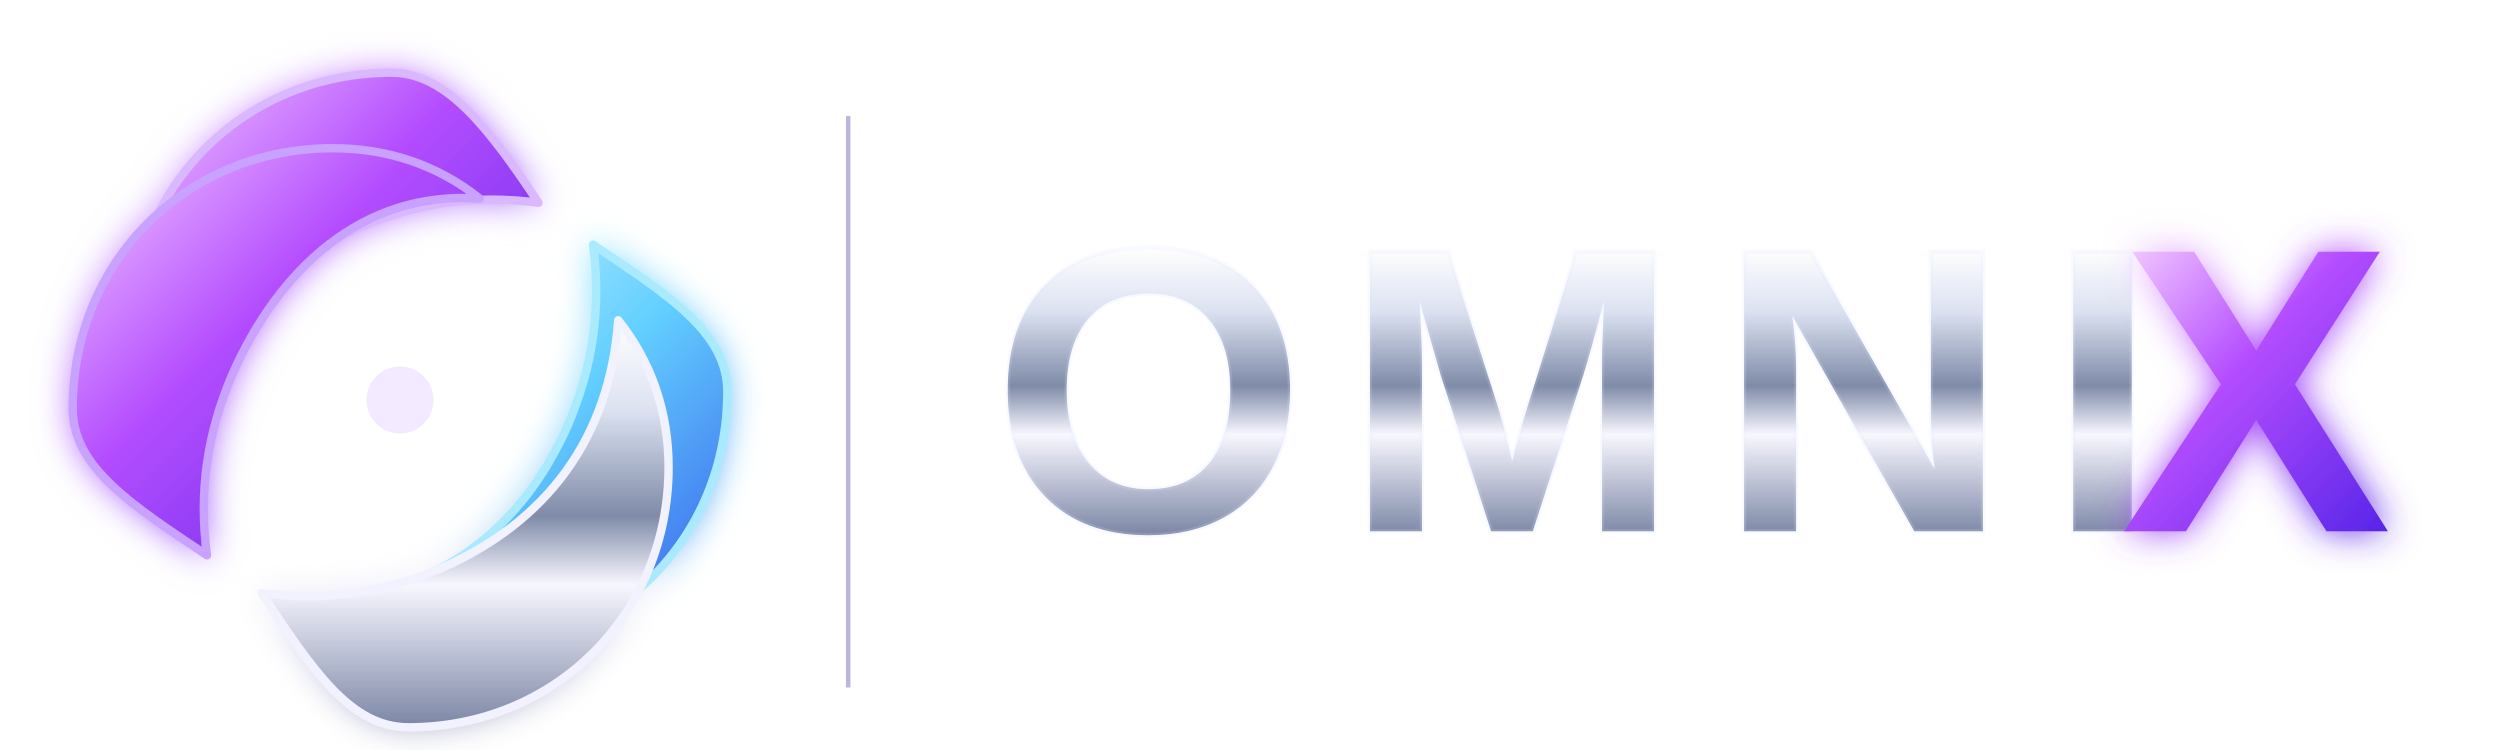
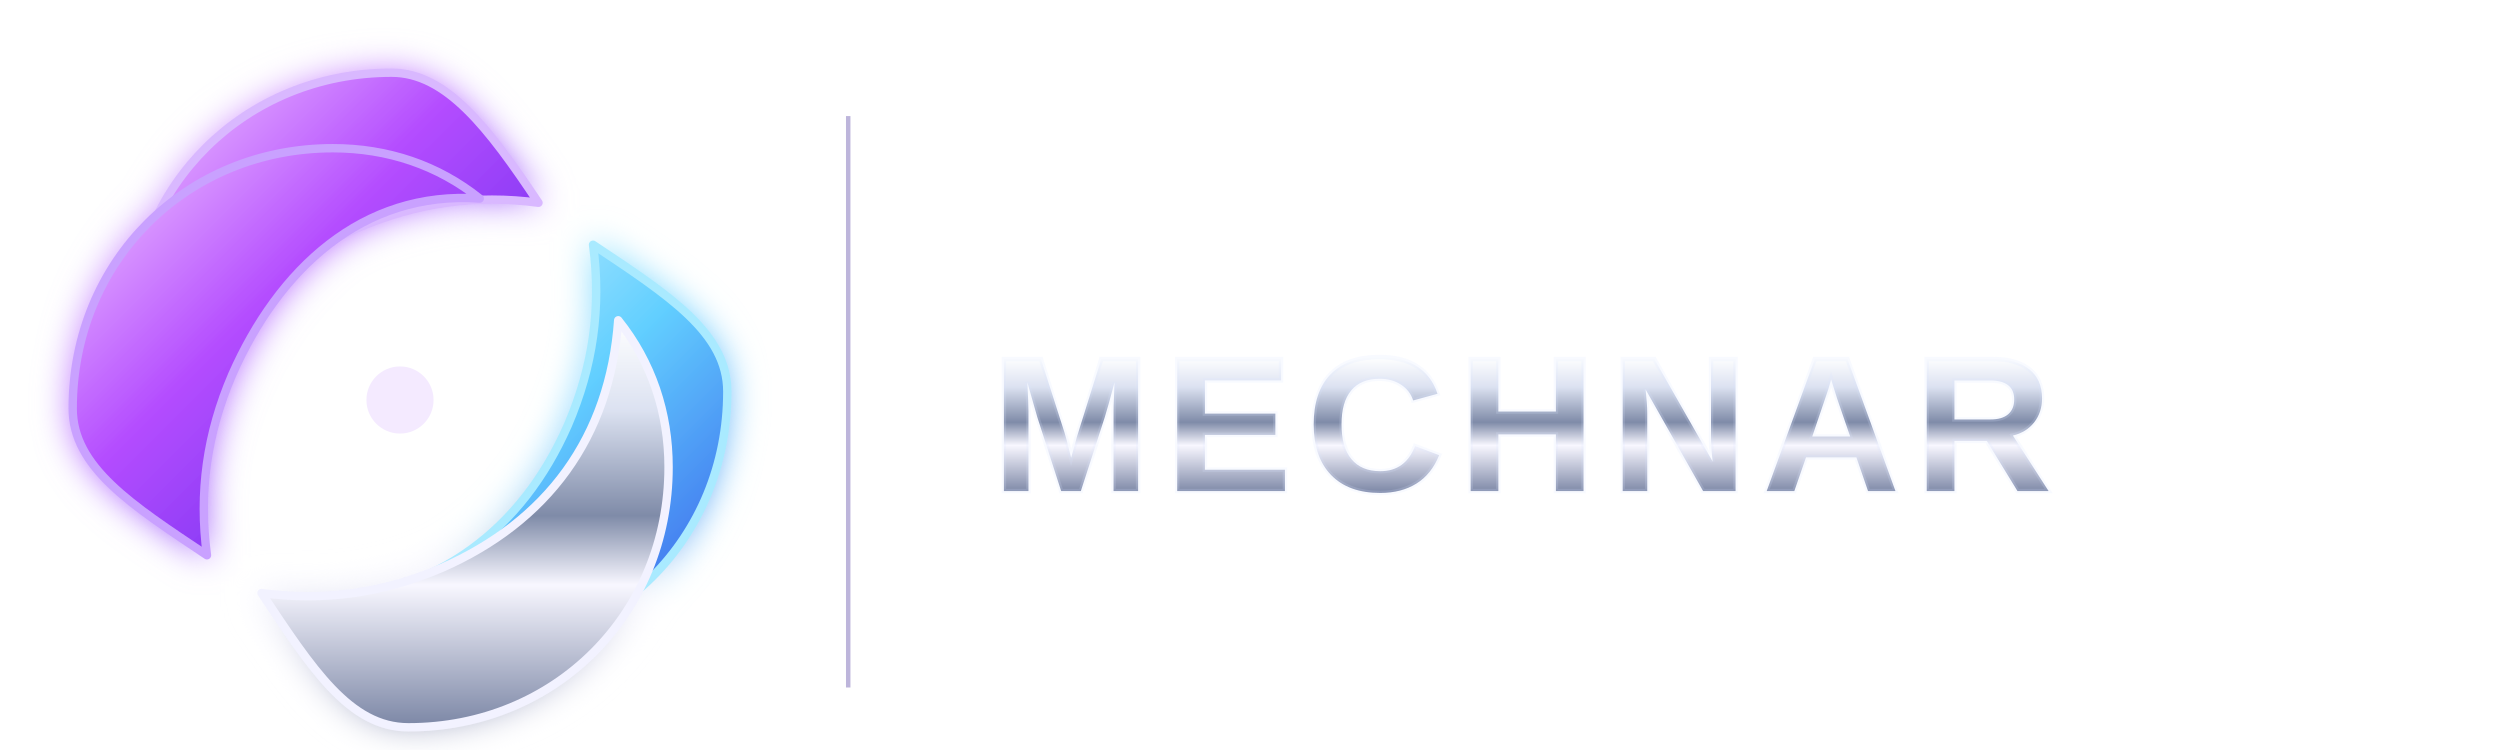
<svg xmlns="http://www.w3.org/2000/svg" viewBox="0 0 560 168" role="img" aria-labelledby="title">
  <defs>
    <linearGradient id="chrome" x1="0" y1="0" x2="0" y2="1">
      <stop stop-color="#fff" />
      <stop offset=".22" stop-color="#dce2f1" />
      <stop offset=".48" stop-color="#7f8ba8" />
      <stop offset=".65" stop-color="#f8f7ff" />
      <stop offset="1" stop-color="#7b86a5" />
    </linearGradient>
    <linearGradient id="violet" x1="0" y1="0" x2="1" y2="1">
      <stop stop-color="#f2c9ff" />
      <stop offset=".42" stop-color="#b44dff" />
      <stop offset="1" stop-color="#5725e8" />
    </linearGradient>
    <linearGradient id="blue" x1="0" y1="0" x2="1" y2="1">
      <stop stop-color="#e4fbff" />
      <stop offset=".5" stop-color="#62cfff" />
      <stop offset="1" stop-color="#3454e8" />
    </linearGradient>
    <filter id="softglow" x="-20%" y="-40%" width="140%" height="180%">
      <feGaussianBlur stdDeviation="4" result="blur" />
      <feMerge>
        <feMergeNode in="blur" />
        <feMergeNode in="SourceGraphic" />
      </feMerge>
    </filter>
  </defs>
  <g transform="translate(5 5) scale(.94)">
    <g filter="url(#softglow)" stroke-linejoin="round">
      <path d="M88 12C53 12 26 39 26 73c0 13 4 25 12 35 2-28 17-48 42-59 14-6 28-8 43-6C111 25 101 12 88 12Z" fill="url(#violet)" stroke="#d9b8ff" stroke-width="2" />
      <path d="M168 88c0 35-27 62-62 62-13 0-25-4-35-12 28-2 48-17 59-42 6-14 8-28 6-43 18 12 32 21 32 35Z" fill="url(#blue)" stroke="#a9eaff" stroke-width="2" />
      <path d="M92 168c35 0 62-27 62-62 0-13-4-25-12-35-2 28-17 48-42 59-14 6-28 8-43 6 12 18 21 32 35 32Z" fill="url(#chrome)" stroke="#f2f2ff" stroke-width="2" />
      <path d="M12 92c0-35 27-62 62-62 13 0 25 4 35 12-28-2-48 17-59 42-6 14-8 28-6 43C26 115 12 106 12 92Z" fill="url(#violet)" stroke="#c9a1ff" stroke-width="2" />
    </g>
    <circle cx="90" cy="90" r="8" fill="#f4eaff" />
  </g>
  <path d="M190 26V154" stroke="#6e5baf" stroke-opacity=".45" />
-   <text x="222" y="119" font-family="Orbitron, Eurostile, Rajdhani, Arial, sans-serif" font-size="91" font-weight="700" letter-spacing="8" fill="url(#chrome)" stroke="#dbe3ff" stroke-opacity=".18" stroke-width="1">OMNI</text>
-   <text x="475" y="119" font-family="Orbitron, Eurostile, Rajdhani, Arial, sans-serif" font-size="91" font-weight="700" letter-spacing="4" fill="url(#violet)" filter="url(#softglow)">X</text>
+   <text x="222" y="110" font-family="Orbitron, Eurostile, Rajdhani, Arial, sans-serif" font-size="43" font-weight="700" letter-spacing="3" fill="url(#chrome)" stroke="#dbe3ff" stroke-opacity=".18" stroke-width="1">MECHNAR</text>
  <path d="M220 137H552" stroke="url(#blue)" stroke-width="1.4" opacity=".5" />
  <path d="M475 137H552" stroke="url(#violet)" stroke-width="2.2" filter="url(#softglow)" />
</svg>
